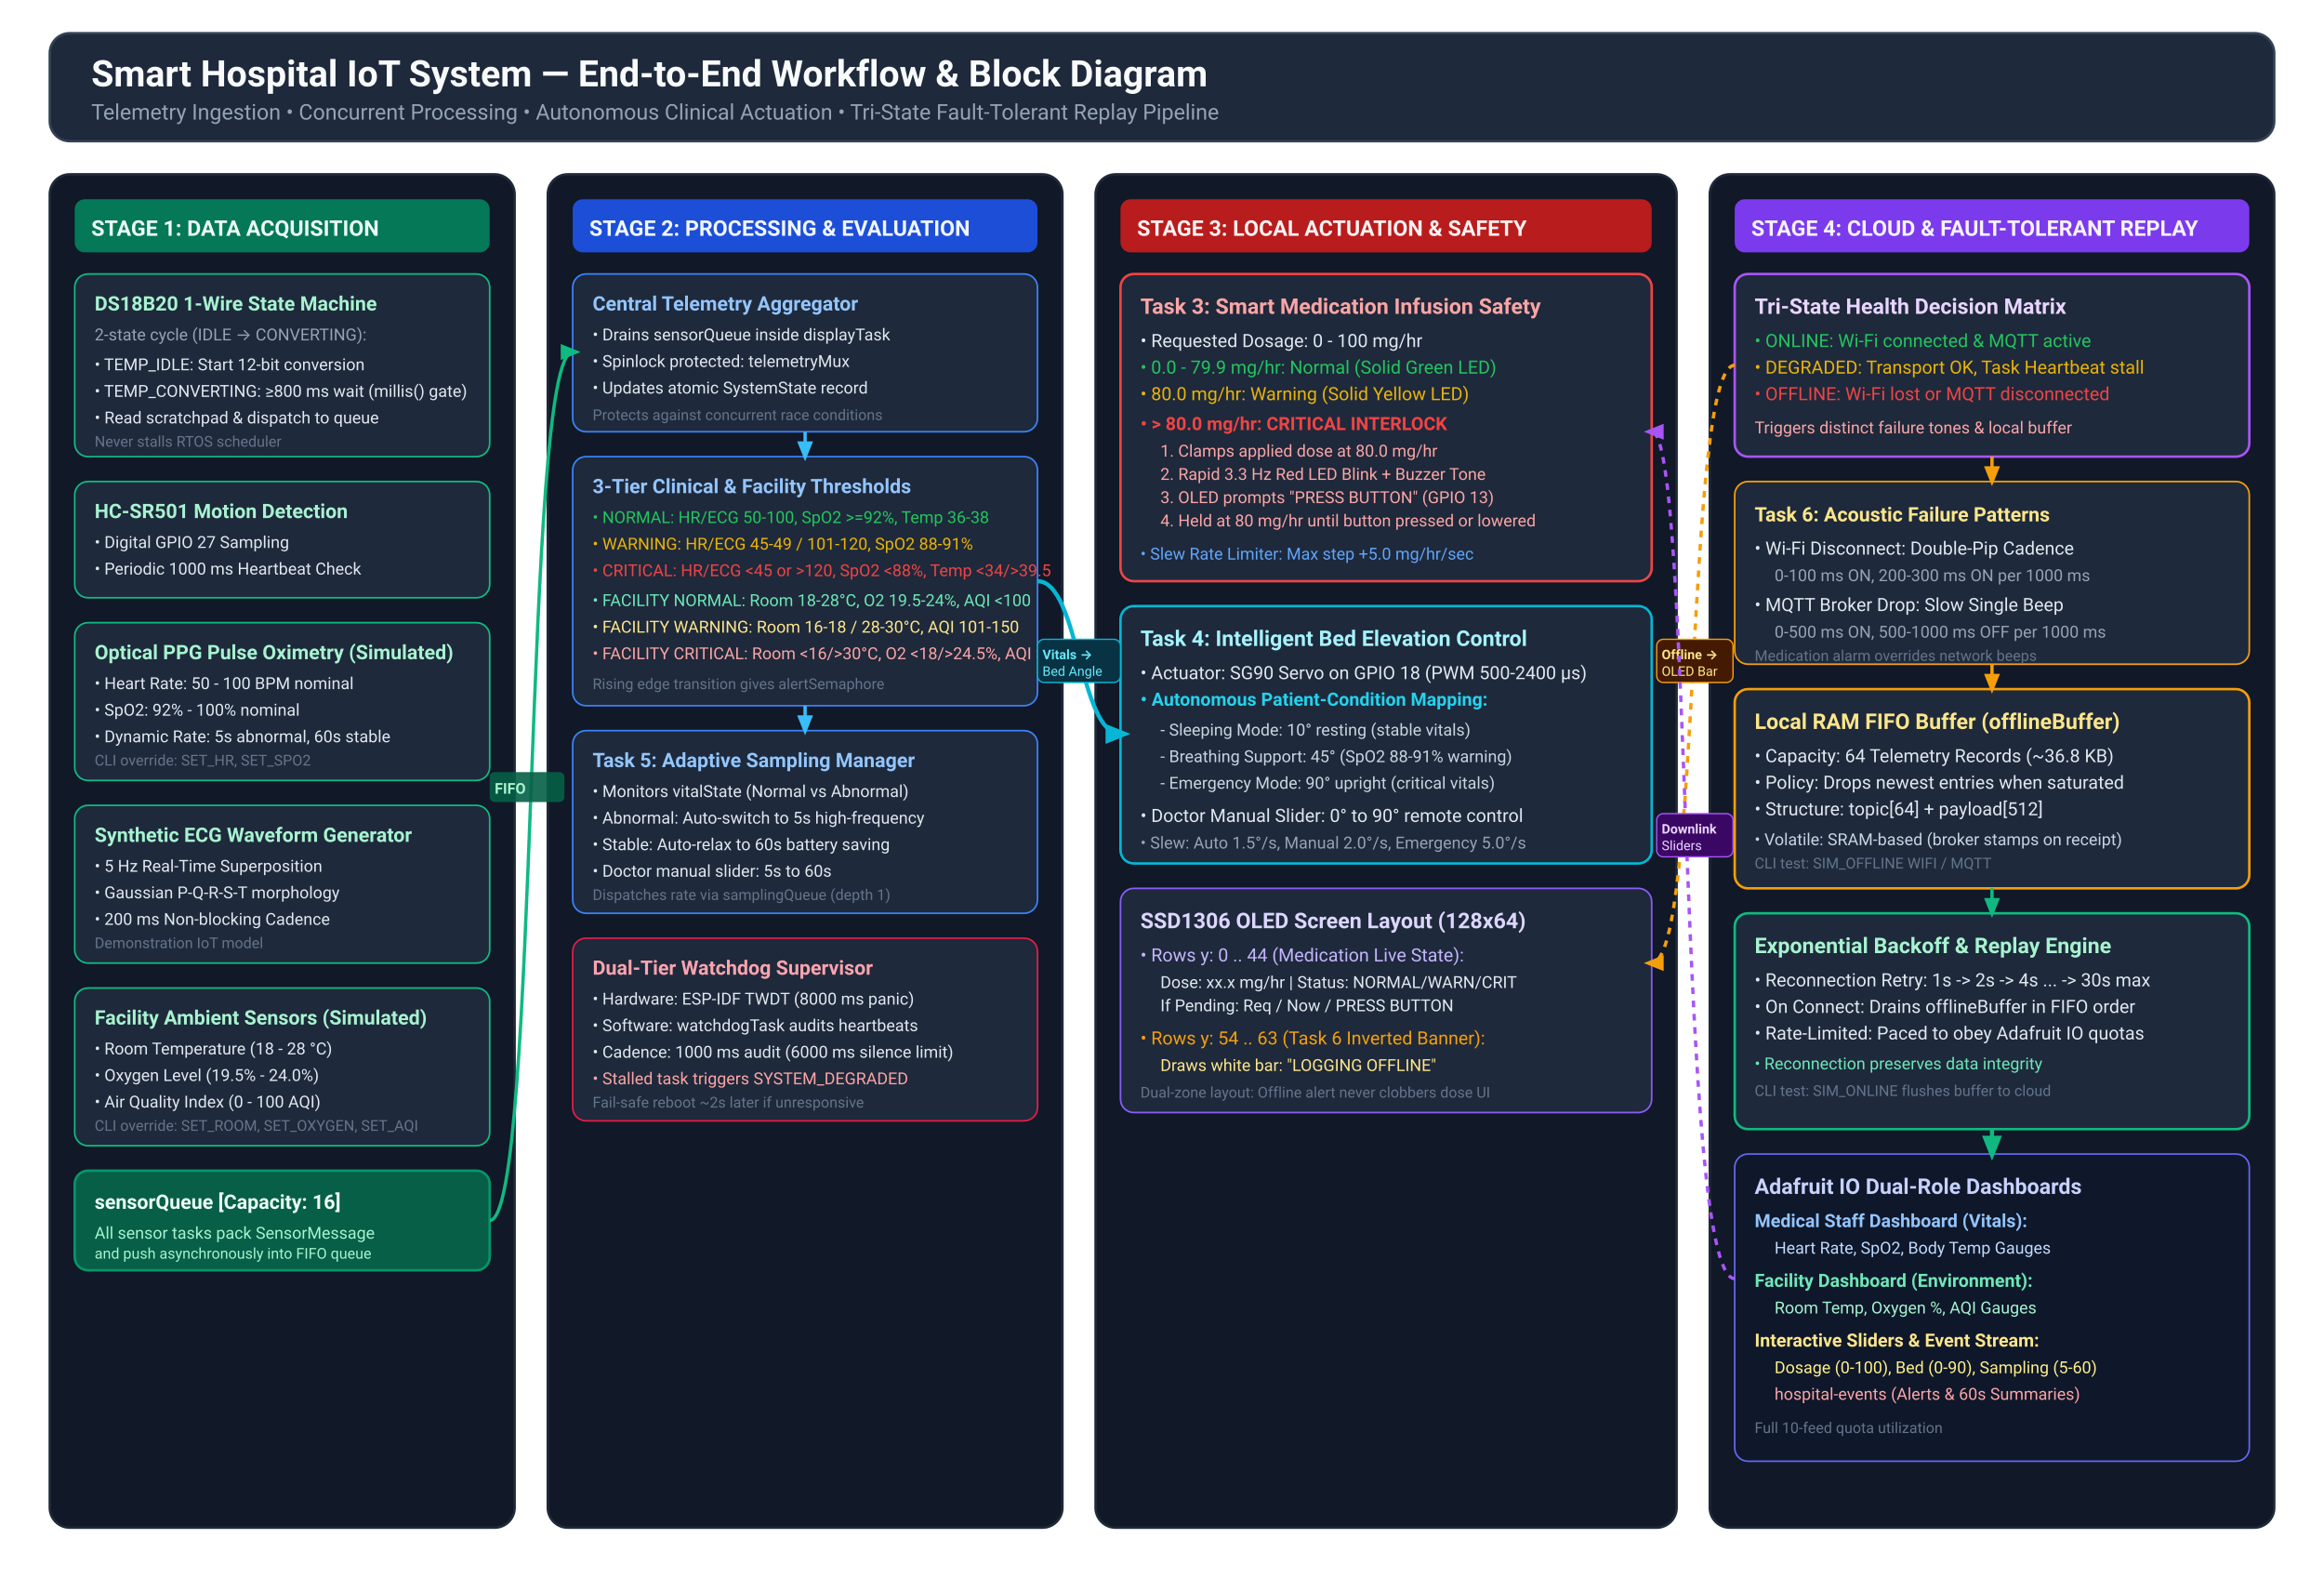
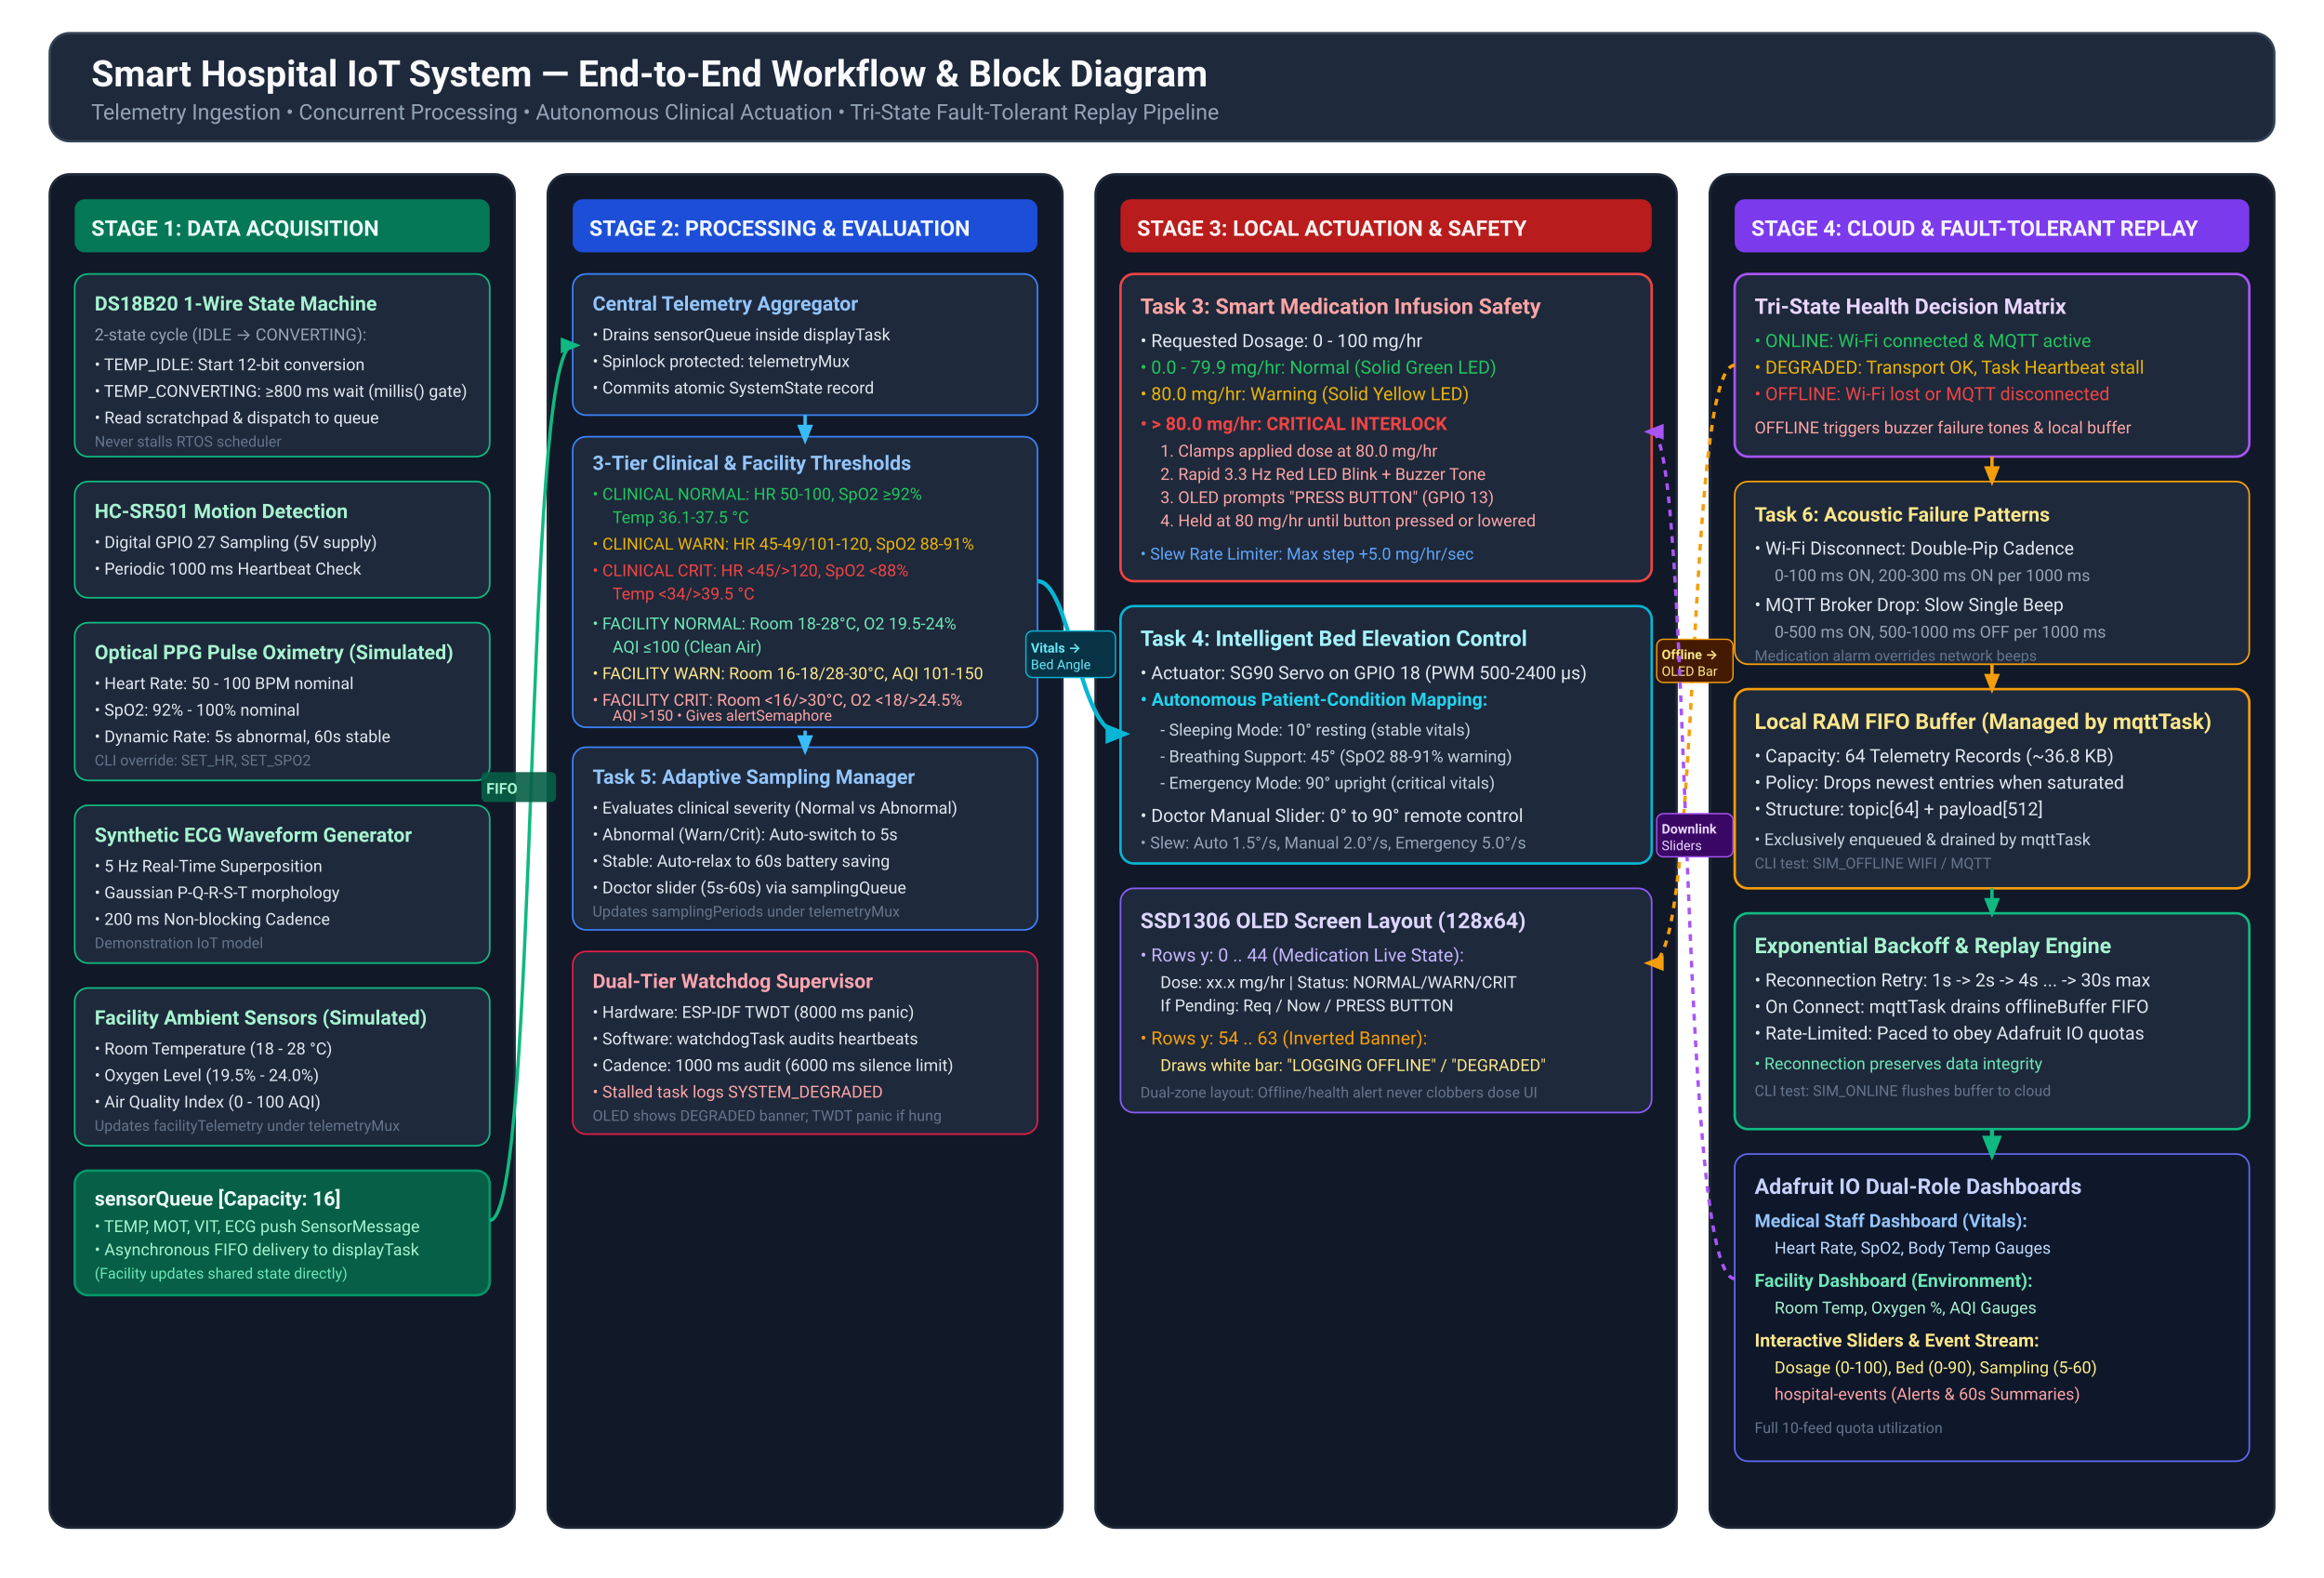
<svg xmlns="http://www.w3.org/2000/svg" viewBox="0 0 1400 950" width="1400" height="950" style="background:#0b1120; font-family:'Segoe UI', -apple-system, BlinkMacSystemFont, Roboto, sans-serif;">
  <defs>
    <linearGradient id="boxGrad1" x1="0%" y1="0%" x2="100%" y2="100%">
      <stop offset="0%" stop-color="#1e293b" />
      <stop offset="100%" stop-color="#0f172a" />
    </linearGradient>
    <linearGradient id="headerGrad" x1="0%" y1="0%" x2="100%" y2="0%">
      <stop offset="0%" stop-color="#1e3a8a" />
      <stop offset="100%" stop-color="#0f172a" />
    </linearGradient>
    <marker id="wfArrow" viewBox="0 0 10 10" refX="6" refY="5" markerWidth="6" markerHeight="6" orient="auto-start-reverse">
      <path d="M 0 1 L 10 5 L 0 9 z" fill="#38bdf8" />
    </marker>
    <marker id="wfArrowBlue" viewBox="0 0 10 10" refX="6" refY="5" markerWidth="6" markerHeight="6" orient="auto-start-reverse">
      <path d="M 0 1 L 10 5 L 0 9 z" fill="#38bdf8" />
    </marker>
    <marker id="wfArrowGreen" viewBox="0 0 10 10" refX="6" refY="5" markerWidth="6" markerHeight="6" orient="auto-start-reverse">
      <path d="M 0 1 L 10 5 L 0 9 z" fill="#10b981" />
    </marker>
    <marker id="wfArrowRed" viewBox="0 0 10 10" refX="6" refY="5" markerWidth="6" markerHeight="6" orient="auto-start-reverse">
      <path d="M 0 1 L 10 5 L 0 9 z" fill="#ef4444" />
    </marker>
    <marker id="wfArrowAmber" viewBox="0 0 10 10" refX="6" refY="5" markerWidth="6" markerHeight="6" orient="auto-start-reverse">
      <path d="M 0 1 L 10 5 L 0 9 z" fill="#f59e0b" />
    </marker>
    <marker id="wfArrowCyan" viewBox="0 0 10 10" refX="6" refY="5" markerWidth="6" markerHeight="6" orient="auto-start-reverse">
      <path d="M 0 1 L 10 5 L 0 9 z" fill="#06b6d4" />
    </marker>
    <marker id="wfArrowPurple" viewBox="0 0 10 10" refX="6" refY="5" markerWidth="6" markerHeight="6" orient="auto-start-reverse">
      <path d="M 0 1 L 10 5 L 0 9 z" fill="#a855f7" />
    </marker>
  </defs>
  <rect x="30" y="20" width="1340" height="65" rx="12" fill="#1e293b" stroke="#334155" stroke-width="1.5" />
  <text x="55" y="52" fill="#f8fafc" font-size="22" font-weight="bold">Smart Hospital IoT System — End-to-End Workflow &amp; Block Diagram</text>
  <text x="55" y="72" fill="#94a3b8" font-size="13">Telemetry Ingestion • Concurrent Processing • Autonomous Clinical Actuation • Tri-State Fault-Tolerant Replay Pipeline</text>
  <rect x="30" y="105" width="280" height="815" rx="12" fill="#111827" stroke="#1f2937" stroke-width="1.5" />
  <rect x="45" y="120" width="250" height="32" rx="6" fill="#047857" />
  <text x="55" y="142" fill="#ecfdf5" font-size="13" font-weight="bold">STAGE 1: DATA ACQUISITION</text>
  <g transform="translate(45, 165)">
    <rect x="0" y="0" width="250" height="110" rx="8" fill="#1e293b" stroke="#10b981" stroke-width="1" />
    <text x="12" y="22" fill="#a7f3d0" font-size="12" font-weight="bold">DS18B20 1-Wire State Machine</text>
    <text x="12" y="40" fill="#94a3b8" font-size="10">2-state cycle (IDLE → CONVERTING):</text>
    <text x="12" y="58" fill="#e2e8f0" font-size="10">• TEMP_IDLE: Start 12-bit conversion</text>
    <text x="12" y="74" fill="#e2e8f0" font-size="10">• TEMP_CONVERTING: ≥800 ms wait (millis() gate)</text>
    <text x="12" y="90" fill="#e2e8f0" font-size="10">• Read scratchpad &amp; dispatch to queue</text>
    <text x="12" y="104" fill="#64748b" font-size="9">Never stalls RTOS scheduler</text>
    <rect x="0" y="125" width="250" height="70" rx="8" fill="#1e293b" stroke="#10b981" stroke-width="1" />
    <text x="12" y="147" fill="#a7f3d0" font-size="12" font-weight="bold">HC-SR501 Motion Detection</text>
-     <text x="12" y="165" fill="#e2e8f0" font-size="10">• Digital GPIO 27 Sampling</text>
+     <text x="12" y="165" fill="#e2e8f0" font-size="10">• Digital GPIO 27 Sampling (5V supply)</text>
    <text x="12" y="181" fill="#e2e8f0" font-size="10">• Periodic 1000 ms Heartbeat Check</text>
    <rect x="0" y="210" width="250" height="95" rx="8" fill="#1e293b" stroke="#10b981" stroke-width="1" />
    <text x="12" y="232" fill="#a7f3d0" font-size="12" font-weight="bold">Optical PPG Pulse Oximetry (Simulated)</text>
    <text x="12" y="250" fill="#e2e8f0" font-size="10">• Heart Rate: 50 - 100 BPM nominal</text>
    <text x="12" y="266" fill="#e2e8f0" font-size="10">• SpO2: 92% - 100% nominal</text>
    <text x="12" y="282" fill="#e2e8f0" font-size="10">• Dynamic Rate: 5s abnormal, 60s stable</text>
    <text x="12" y="296" fill="#64748b" font-size="9">CLI override: SET_HR, SET_SPO2</text>
    <rect x="0" y="320" width="250" height="95" rx="8" fill="#1e293b" stroke="#10b981" stroke-width="1" />
    <text x="12" y="342" fill="#a7f3d0" font-size="12" font-weight="bold">Synthetic ECG Waveform Generator</text>
    <text x="12" y="360" fill="#e2e8f0" font-size="10">• 5 Hz Real-Time Superposition</text>
    <text x="12" y="376" fill="#e2e8f0" font-size="10">• Gaussian P-Q-R-S-T morphology</text>
    <text x="12" y="392" fill="#e2e8f0" font-size="10">• 200 ms Non-blocking Cadence</text>
    <text x="12" y="406" fill="#64748b" font-size="9">Demonstration IoT model</text>
    <rect x="0" y="430" width="250" height="95" rx="8" fill="#1e293b" stroke="#10b981" stroke-width="1" />
    <text x="12" y="452" fill="#a7f3d0" font-size="12" font-weight="bold">Facility Ambient Sensors (Simulated)</text>
    <text x="12" y="470" fill="#e2e8f0" font-size="10">• Room Temperature (18 - 28 °C)</text>
    <text x="12" y="486" fill="#e2e8f0" font-size="10">• Oxygen Level (19.5% - 24.0%)</text>
    <text x="12" y="502" fill="#e2e8f0" font-size="10">• Air Quality Index (0 - 100 AQI)</text>
-     <text x="12" y="516" fill="#64748b" font-size="9">CLI override: SET_ROOM, SET_OXYGEN, SET_AQI</text>
-     <rect x="0" y="540" width="250" height="60" rx="8" fill="#065f46" stroke="#059669" stroke-width="1.5" />
-     <text x="12" y="563" fill="#ecfdf5" font-size="12" font-weight="bold">sensorQueue [Capacity: 16]</text>
-     <text x="12" y="581" fill="#a7f3d0" font-size="10">All sensor tasks pack SensorMessage</text>
-     <text x="12" y="593" fill="#a7f3d0" font-size="9">and push asynchronously into FIFO queue</text>
+     <text x="12" y="516" fill="#64748b" font-size="9">Updates facilityTelemetry under telemetryMux</text>
+     <rect x="0" y="540" width="250" height="75" rx="8" fill="#065f46" stroke="#059669" stroke-width="1.5" />
+     <text x="12" y="561" fill="#ecfdf5" font-size="12" font-weight="bold">sensorQueue [Capacity: 16]</text>
+     <text x="12" y="577" fill="#a7f3d0" font-size="10">• TEMP, MOT, VIT, ECG push SensorMessage</text>
+     <text x="12" y="591" fill="#a7f3d0" font-size="10">• Asynchronous FIFO delivery to displayTask</text>
+     <text x="12" y="605" fill="#6ee7b7" font-size="9">(Facility updates shared state directly)</text>
  </g>
  <rect x="330" y="105" width="310" height="815" rx="12" fill="#111827" stroke="#1f2937" stroke-width="1.5" />
  <rect x="345" y="120" width="280" height="32" rx="6" fill="#1d4ed8" />
  <text x="355" y="142" fill="#eff6ff" font-size="13" font-weight="bold">STAGE 2: PROCESSING &amp; EVALUATION</text>
  <g transform="translate(345, 165)">
-     <rect x="0" y="0" width="280" height="95" rx="8" fill="#1e293b" stroke="#3b82f6" stroke-width="1" />
+     <rect x="0" y="0" width="280" height="85" rx="8" fill="#1e293b" stroke="#3b82f6" stroke-width="1" />
    <text x="12" y="22" fill="#93c5fd" font-size="12" font-weight="bold">Central Telemetry Aggregator</text>
    <text x="12" y="40" fill="#e2e8f0" font-size="10">• Drains sensorQueue inside displayTask</text>
    <text x="12" y="56" fill="#e2e8f0" font-size="10">• Spinlock protected: telemetryMux</text>
-     <text x="12" y="72" fill="#e2e8f0" font-size="10">• Updates atomic SystemState record</text>
-     <text x="12" y="88" fill="#64748b" font-size="9">Protects against concurrent race conditions</text>
-     <rect x="0" y="110" width="280" height="150" rx="8" fill="#1e293b" stroke="#3b82f6" stroke-width="1" />
-     <text x="12" y="132" fill="#93c5fd" font-size="12" font-weight="bold">3-Tier Clinical &amp; Facility Thresholds</text>
-     <text x="12" y="150" fill="#22c55e" font-size="10">• NORMAL: HR/ECG 50-100, SpO2 &gt;=92%, Temp 36-38</text>
-     <text x="12" y="166" fill="#eab308" font-size="10">• WARNING: HR/ECG 45-49 / 101-120, SpO2 88-91%</text>
-     <text x="12" y="182" fill="#ef4444" font-size="10">• CRITICAL: HR/ECG &lt;45 or &gt;120, SpO2 &lt;88%, Temp &lt;34/&gt;39.5</text>
-     <text x="12" y="200" fill="#6ee7b7" font-size="10">• FACILITY NORMAL: Room 18-28°C, O2 19.5-24%, AQI &lt;100</text>
-     <text x="12" y="216" fill="#fde68a" font-size="10">• FACILITY WARNING: Room 16-18 / 28-30°C, AQI 101-150</text>
-     <text x="12" y="232" fill="#fca5a5" font-size="10">• FACILITY CRITICAL: Room &lt;16/&gt;30°C, O2 &lt;18/&gt;24.5%, AQI &gt;150</text>
-     <text x="12" y="250" fill="#64748b" font-size="9">Rising edge transition gives alertSemaphore</text>
-     <rect x="0" y="275" width="280" height="110" rx="8" fill="#1e293b" stroke="#3b82f6" stroke-width="1" />
-     <text x="12" y="297" fill="#93c5fd" font-size="12" font-weight="bold">Task 5: Adaptive Sampling Manager</text>
-     <text x="12" y="315" fill="#e2e8f0" font-size="10">• Monitors vitalState (Normal vs Abnormal)</text>
-     <text x="12" y="331" fill="#e2e8f0" font-size="10">• Abnormal: Auto-switch to 5s high-frequency</text>
-     <text x="12" y="347" fill="#e2e8f0" font-size="10">• Stable: Auto-relax to 60s battery saving</text>
-     <text x="12" y="363" fill="#e2e8f0" font-size="10">• Doctor manual slider: 5s to 60s</text>
-     <text x="12" y="377" fill="#64748b" font-size="9">Dispatches rate via samplingQueue (depth 1)</text>
-     <rect x="0" y="400" width="280" height="110" rx="8" fill="#1e293b" stroke="#e11d48" stroke-width="1" />
-     <text x="12" y="422" fill="#fda4af" font-size="12" font-weight="bold">Dual-Tier Watchdog Supervisor</text>
-     <text x="12" y="440" fill="#e2e8f0" font-size="10">• Hardware: ESP-IDF TWDT (8000 ms panic)</text>
-     <text x="12" y="456" fill="#e2e8f0" font-size="10">• Software: watchdogTask audits heartbeats</text>
-     <text x="12" y="472" fill="#e2e8f0" font-size="10">• Cadence: 1000 ms audit (6000 ms silence limit)</text>
-     <text x="12" y="488" fill="#fca5a5" font-size="10">• Stalled task triggers SYSTEM_DEGRADED</text>
-     <text x="12" y="502" fill="#64748b" font-size="9">Fail-safe reboot ~2s later if unresponsive</text>
+     <text x="12" y="72" fill="#e2e8f0" font-size="10">• Commits atomic SystemState record</text>
+     <rect x="0" y="98" width="280" height="175" rx="8" fill="#1e293b" stroke="#3b82f6" stroke-width="1" />
+     <text x="12" y="118" fill="#93c5fd" font-size="12" font-weight="bold">3-Tier Clinical &amp; Facility Thresholds</text>
+     <text x="12" y="136" fill="#22c55e" font-size="10">• CLINICAL NORMAL: HR 50-100, SpO2 ≥92%</text>
+     <text x="24" y="150" fill="#22c55e" font-size="10">Temp 36.1-37.5 °C</text>
+     <text x="12" y="166" fill="#eab308" font-size="10">• CLINICAL WARN: HR 45-49/101-120, SpO2 88-91%</text>
+     <text x="12" y="182" fill="#ef4444" font-size="10">• CLINICAL CRIT: HR &lt;45/&gt;120, SpO2 &lt;88%</text>
+     <text x="24" y="196" fill="#ef4444" font-size="10">Temp &lt;34/&gt;39.5 °C</text>
+     <text x="12" y="214" fill="#6ee7b7" font-size="10">• FACILITY NORMAL: Room 18-28°C, O2 19.5-24%</text>
+     <text x="24" y="228" fill="#6ee7b7" font-size="10">AQI ≤100 (Clean Air)</text>
+     <text x="12" y="244" fill="#fde68a" font-size="10">• FACILITY WARN: Room 16-18/28-30°C, AQI 101-150</text>
+     <text x="12" y="260" fill="#fca5a5" font-size="10">• FACILITY CRIT: Room &lt;16/&gt;30°C, O2 &lt;18/&gt;24.5%</text>
+     <text x="24" y="269" fill="#fca5a5" font-size="9">AQI &gt;150 • Gives alertSemaphore</text>
+     <rect x="0" y="285" width="280" height="110" rx="8" fill="#1e293b" stroke="#3b82f6" stroke-width="1" />
+     <text x="12" y="307" fill="#93c5fd" font-size="12" font-weight="bold">Task 5: Adaptive Sampling Manager</text>
+     <text x="12" y="325" fill="#e2e8f0" font-size="10">• Evaluates clinical severity (Normal vs Abnormal)</text>
+     <text x="12" y="341" fill="#e2e8f0" font-size="10">• Abnormal (Warn/Crit): Auto-switch to 5s</text>
+     <text x="12" y="357" fill="#e2e8f0" font-size="10">• Stable: Auto-relax to 60s battery saving</text>
+     <text x="12" y="373" fill="#e2e8f0" font-size="10">• Doctor slider (5s-60s) via samplingQueue</text>
+     <text x="12" y="387" fill="#64748b" font-size="9">Updates samplingPeriods under telemetryMux</text>
+     <rect x="0" y="408" width="280" height="110" rx="8" fill="#1e293b" stroke="#e11d48" stroke-width="1" />
+     <text x="12" y="430" fill="#fda4af" font-size="12" font-weight="bold">Dual-Tier Watchdog Supervisor</text>
+     <text x="12" y="448" fill="#e2e8f0" font-size="10">• Hardware: ESP-IDF TWDT (8000 ms panic)</text>
+     <text x="12" y="464" fill="#e2e8f0" font-size="10">• Software: watchdogTask audits heartbeats</text>
+     <text x="12" y="480" fill="#e2e8f0" font-size="10">• Cadence: 1000 ms audit (6000 ms silence limit)</text>
+     <text x="12" y="496" fill="#fca5a5" font-size="10">• Stalled task logs SYSTEM_DEGRADED</text>
+     <text x="12" y="510" fill="#64748b" font-size="9">OLED shows DEGRADED banner; TWDT panic if hung</text>
  </g>
  <rect x="660" y="105" width="350" height="815" rx="12" fill="#111827" stroke="#1f2937" stroke-width="1.5" />
  <rect x="675" y="120" width="320" height="32" rx="6" fill="#b91c1c" />
  <text x="685" y="142" fill="#fef2f2" font-size="13" font-weight="bold">STAGE 3: LOCAL ACTUATION &amp; SAFETY</text>
  <g transform="translate(675, 165)">
    <rect x="0" y="0" width="320" height="185" rx="8" fill="#1e293b" stroke="#ef4444" stroke-width="1.5" />
    <text x="12" y="24" fill="#fca5a5" font-size="13" font-weight="bold">Task 3: Smart Medication Infusion Safety</text>
    <text x="12" y="44" fill="#e2e8f0" font-size="11">• Requested Dosage: 0 - 100 mg/hr</text>
    <text x="12" y="60" fill="#22c55e" font-size="11">• 0.0 - 79.9 mg/hr: Normal (Solid Green LED)</text>
    <text x="12" y="76" fill="#eab308" font-size="11">• 80.0 mg/hr: Warning (Solid Yellow LED)</text>
    <text x="12" y="94" fill="#ef4444" font-size="11" font-weight="bold">• &gt; 80.0 mg/hr: CRITICAL INTERLOCK</text>
    <text x="24" y="110" fill="#fca5a5" font-size="10">1. Clamps applied dose at 80.0 mg/hr</text>
    <text x="24" y="124" fill="#fca5a5" font-size="10">2. Rapid 3.3 Hz Red LED Blink + Buzzer Tone</text>
    <text x="24" y="138" fill="#fca5a5" font-size="10">3. OLED prompts "PRESS BUTTON" (GPIO 13)</text>
    <text x="24" y="152" fill="#fca5a5" font-size="10">4. Held at 80 mg/hr until button pressed or lowered</text>
    <text x="12" y="172" fill="#60a5fa" font-size="10">• Slew Rate Limiter: Max step +5.0 mg/hr/sec</text>
    <rect x="0" y="200" width="320" height="155" rx="8" fill="#1e293b" stroke="#06b6d4" stroke-width="1.5" />
    <text x="12" y="224" fill="#a5f3fc" font-size="13" font-weight="bold">Task 4: Intelligent Bed Elevation Control</text>
    <text x="12" y="244" fill="#e2e8f0" font-size="11">• Actuator: SG90 Servo on GPIO 18 (PWM 500-2400 μs)</text>
    <text x="12" y="260" fill="#22d3ee" font-size="11" font-weight="bold">• Autonomous Patient-Condition Mapping:</text>
    <text x="24" y="278" fill="#cbd5e1" font-size="10">- Sleeping Mode: 10° resting (stable vitals)</text>
    <text x="24" y="294" fill="#cbd5e1" font-size="10">- Breathing Support: 45° (SpO2 88-91% warning)</text>
    <text x="24" y="310" fill="#cbd5e1" font-size="10">- Emergency Mode: 90° upright (critical vitals)</text>
    <text x="12" y="330" fill="#e2e8f0" font-size="11">• Doctor Manual Slider: 0° to 90° remote control</text>
    <text x="12" y="346" fill="#94a3b8" font-size="10">• Slew: Auto 1.5°/s, Manual 2.0°/s, Emergency 5.0°/s</text>
    <rect x="0" y="370" width="320" height="135" rx="8" fill="#1e293b" stroke="#8b5cf6" stroke-width="1" />
    <text x="12" y="394" fill="#ddd6fe" font-size="13" font-weight="bold">SSD1306 OLED Screen Layout (128x64)</text>
    <text x="12" y="414" fill="#c4b5fd" font-size="11">• Rows y: 0 .. 44 (Medication Live State):</text>
    <text x="24" y="430" fill="#e2e8f0" font-size="10">Dose: xx.x mg/hr | Status: NORMAL/WARN/CRIT</text>
    <text x="24" y="444" fill="#e2e8f0" font-size="10">If Pending: Req / Now / PRESS BUTTON</text>
-     <text x="12" y="464" fill="#f59e0b" font-size="11">• Rows y: 54 .. 63 (Task 6 Inverted Banner):</text>
-     <text x="24" y="480" fill="#fde68a" font-size="10">Draws white bar: "LOGGING OFFLINE"</text>
-     <text x="12" y="496" fill="#64748b" font-size="9">Dual-zone layout: Offline alert never clobbers dose UI</text>
+     <text x="12" y="464" fill="#f59e0b" font-size="11">• Rows y: 54 .. 63 (Inverted Banner):</text>
+     <text x="24" y="480" fill="#fde68a" font-size="10">Draws white bar: "LOGGING OFFLINE" / "DEGRADED"</text>
+     <text x="12" y="496" fill="#64748b" font-size="9">Dual-zone layout: Offline/health alert never clobbers dose UI</text>
  </g>
  <rect x="1030" y="105" width="340" height="815" rx="12" fill="#111827" stroke="#1f2937" stroke-width="1.5" />
  <rect x="1045" y="120" width="310" height="32" rx="6" fill="#7c3aed" />
  <text x="1055" y="142" fill="#f5f3ff" font-size="13" font-weight="bold">STAGE 4: CLOUD &amp; FAULT-TOLERANT REPLAY</text>
  <g transform="translate(1045, 165)">
    <rect x="0" y="0" width="310" height="110" rx="8" fill="#1e293b" stroke="#a855f7" stroke-width="1.5" />
    <text x="12" y="24" fill="#e9d5ff" font-size="13" font-weight="bold">Tri-State Health Decision Matrix</text>
    <text x="12" y="44" fill="#22c55e" font-size="11">• ONLINE: Wi-Fi connected &amp; MQTT active</text>
    <text x="12" y="60" fill="#eab308" font-size="11">• DEGRADED: Transport OK, Task Heartbeat stall</text>
    <text x="12" y="76" fill="#ef4444" font-size="11">• OFFLINE: Wi-Fi lost or MQTT disconnected</text>
-     <text x="12" y="96" fill="#fca5a5" font-size="10">Triggers distinct failure tones &amp; local buffer</text>
+     <text x="12" y="96" fill="#fca5a5" font-size="10">OFFLINE triggers buzzer failure tones &amp; local buffer</text>
    <rect x="0" y="125" width="310" height="110" rx="8" fill="#1e293b" stroke="#f59e0b" stroke-width="1" />
    <text x="12" y="149" fill="#fde68a" font-size="12" font-weight="bold">Task 6: Acoustic Failure Patterns</text>
    <text x="12" y="169" fill="#e2e8f0" font-size="11">• Wi-Fi Disconnect: Double-Pip Cadence</text>
    <text x="24" y="185" fill="#94a3b8" font-size="10">0-100 ms ON, 200-300 ms ON per 1000 ms</text>
    <text x="12" y="203" fill="#e2e8f0" font-size="11">• MQTT Broker Drop: Slow Single Beep</text>
    <text x="24" y="219" fill="#94a3b8" font-size="10">0-500 ms ON, 500-1000 ms OFF per 1000 ms</text>
    <text x="12" y="233" fill="#64748b" font-size="9">Medication alarm overrides network beeps</text>
    <rect x="0" y="250" width="310" height="120" rx="8" fill="#1e293b" stroke="#f59e0b" stroke-width="1.5" />
-     <text x="12" y="274" fill="#fde68a" font-size="13" font-weight="bold">Local RAM FIFO Buffer (offlineBuffer)</text>
+     <text x="12" y="274" fill="#fde68a" font-size="13" font-weight="bold">Local RAM FIFO Buffer (Managed by mqttTask)</text>
    <text x="12" y="294" fill="#e2e8f0" font-size="11">• Capacity: 64 Telemetry Records (~36.8 KB)</text>
    <text x="12" y="310" fill="#e2e8f0" font-size="11">• Policy: Drops newest entries when saturated</text>
    <text x="12" y="326" fill="#e2e8f0" font-size="11">• Structure: topic[64] + payload[512]</text>
-     <text x="12" y="344" fill="#cbd5e1" font-size="10">• Volatile: SRAM-based (broker stamps on receipt)</text>
+     <text x="12" y="344" fill="#cbd5e1" font-size="10">• Exclusively enqueued &amp; drained by mqttTask</text>
    <text x="12" y="358" fill="#64748b" font-size="9">CLI test: SIM_OFFLINE WIFI / MQTT</text>
    <rect x="0" y="385" width="310" height="130" rx="8" fill="#1e293b" stroke="#10b981" stroke-width="1.5" />
    <text x="12" y="409" fill="#a7f3d0" font-size="13" font-weight="bold">Exponential Backoff &amp; Replay Engine</text>
    <text x="12" y="429" fill="#e2e8f0" font-size="11">• Reconnection Retry: 1s -&gt; 2s -&gt; 4s ... -&gt; 30s max</text>
-     <text x="12" y="445" fill="#e2e8f0" font-size="11">• On Connect: Drains offlineBuffer in FIFO order</text>
+     <text x="12" y="445" fill="#e2e8f0" font-size="11">• On Connect: mqttTask drains offlineBuffer FIFO</text>
    <text x="12" y="461" fill="#e2e8f0" font-size="11">• Rate-Limited: Paced to obey Adafruit IO quotas</text>
    <text x="12" y="479" fill="#6ee7b7" font-size="10">• Reconnection preserves data integrity</text>
    <text x="12" y="495" fill="#64748b" font-size="9">CLI test: SIM_ONLINE flushes buffer to cloud</text>
    <rect x="0" y="530" width="310" height="185" rx="8" fill="#0f172a" stroke="#6366f1" stroke-width="1" />
    <text x="12" y="554" fill="#c7d2fe" font-size="13" font-weight="bold">Adafruit IO Dual-Role Dashboards</text>
    <text x="12" y="574" fill="#93c5fd" font-size="11" font-weight="bold">Medical Staff Dashboard (Vitals):</text>
    <text x="24" y="590" fill="#bfdbfe" font-size="10">Heart Rate, SpO2, Body Temp Gauges</text>
    <text x="12" y="610" fill="#6ee7b7" font-size="11" font-weight="bold">Facility Dashboard (Environment):</text>
    <text x="24" y="626" fill="#a7f3d0" font-size="10">Room Temp, Oxygen %, AQI Gauges</text>
    <text x="12" y="646" fill="#fde68a" font-size="11" font-weight="bold">Interactive Sliders &amp; Event Stream:</text>
    <text x="24" y="662" fill="#fef08a" font-size="10">Dosage (0-100), Bed (0-90), Sampling (5-60)</text>
    <text x="24" y="678" fill="#fca5a5" font-size="10">hospital-events (Alerts &amp; 60s Summaries)</text>
    <text x="12" y="698" fill="#64748b" font-size="9">Full 10-feed quota utilization</text>
  </g>
-   <path d="M 295 735 C 325 735, 315 212, 345 212" stroke="#10b981" stroke-width="2" fill="none" marker-end="url(#wfArrowGreen)" />
-   <rect x="295" y="465" width="45" height="18" rx="3" fill="#065f46" opacity="0.9" />
-   <text x="298" y="478" fill="#a7f3d0" font-size="9" font-weight="bold">FIFO</text>
-   <path d="M 485 260 L 485 273" stroke="#38bdf8" stroke-width="2" fill="none" marker-end="url(#wfArrowBlue)" />
-   <path d="M 485 425 L 485 438" stroke="#38bdf8" stroke-width="2" fill="none" marker-end="url(#wfArrowBlue)" />
-   <path d="M 625 350 C 650 350, 650 442, 675 442" stroke="#06b6d4" stroke-width="2.5" fill="none" marker-end="url(#wfArrowCyan)" />
-   <rect x="625" y="385" width="50" height="26" rx="4" fill="#083344" stroke="#06b6d4" stroke-width="0.8" />
-   <text x="628" y="397" fill="#67e8f9" font-size="8" font-weight="bold">Vitals →</text>
-   <text x="628" y="407" fill="#67e8f9" font-size="8">Bed Angle</text>
+   <path d="M 295 735 C 325 735, 315 208, 345 208" stroke="#10b981" stroke-width="2" fill="none" marker-end="url(#wfArrowGreen)" />
+   <rect x="290" y="465" width="45" height="18" rx="3" fill="#065f46" opacity="0.9" />
+   <text x="293" y="478" fill="#a7f3d0" font-size="9" font-weight="bold">FIFO</text>
+   <path d="M 485 250 L 485 263" stroke="#38bdf8" stroke-width="2" fill="none" marker-end="url(#wfArrowBlue)" />
+   <path d="M 485 440 L 485 450" stroke="#38bdf8" stroke-width="2" fill="none" marker-end="url(#wfArrowBlue)" />
+   <path d="M 625 350 C 645 350, 650 442, 675 442" stroke="#06b6d4" stroke-width="2.5" fill="none" marker-end="url(#wfArrowCyan)" />
+   <rect x="618" y="380" width="54" height="28" rx="4" fill="#083344" stroke="#06b6d4" stroke-width="0.8" />
+   <text x="621" y="393" fill="#67e8f9" font-size="8" font-weight="bold">Vitals →</text>
+   <text x="621" y="403" fill="#67e8f9" font-size="8">Bed Angle</text>
  <path d="M 1200 680 L 1200 693" stroke="#10b981" stroke-width="2.5" fill="none" marker-end="url(#wfArrowGreen)" />
  <path d="M 1200 275 L 1200 288" stroke="#f59e0b" stroke-width="2" fill="none" marker-end="url(#wfArrowAmber)" />
  <path d="M 1200 400 L 1200 413" stroke="#f59e0b" stroke-width="2" fill="none" marker-end="url(#wfArrowAmber)" />
  <path d="M 1200 535 L 1200 548" stroke="#10b981" stroke-width="2" fill="none" marker-end="url(#wfArrowGreen)" />
  <path d="M 1045 220 C 1015 220, 1025 580, 995 580" stroke="#f59e0b" stroke-width="2" stroke-dasharray="4,4" fill="none" marker-end="url(#wfArrowAmber)" />
  <rect x="998" y="385" width="46" height="26" rx="4" fill="#451a03" stroke="#f59e0b" stroke-width="0.8" />
  <text x="1001" y="397" fill="#fde68a" font-size="8" font-weight="bold">Offline →</text>
  <text x="1001" y="407" fill="#fde68a" font-size="8">OLED Bar</text>
  <path d="M 1045 770 C 1010 770, 1020 260, 995 260" stroke="#a855f7" stroke-width="2" stroke-dasharray="4,4" fill="none" marker-end="url(#wfArrowPurple)" />
  <rect x="998" y="490" width="46" height="26" rx="4" fill="#3b0764" stroke="#a855f7" stroke-width="0.8" />
  <text x="1001" y="502" fill="#e9d5ff" font-size="8" font-weight="bold">Downlink</text>
  <text x="1001" y="512" fill="#e9d5ff" font-size="8">Sliders</text>
</svg>
